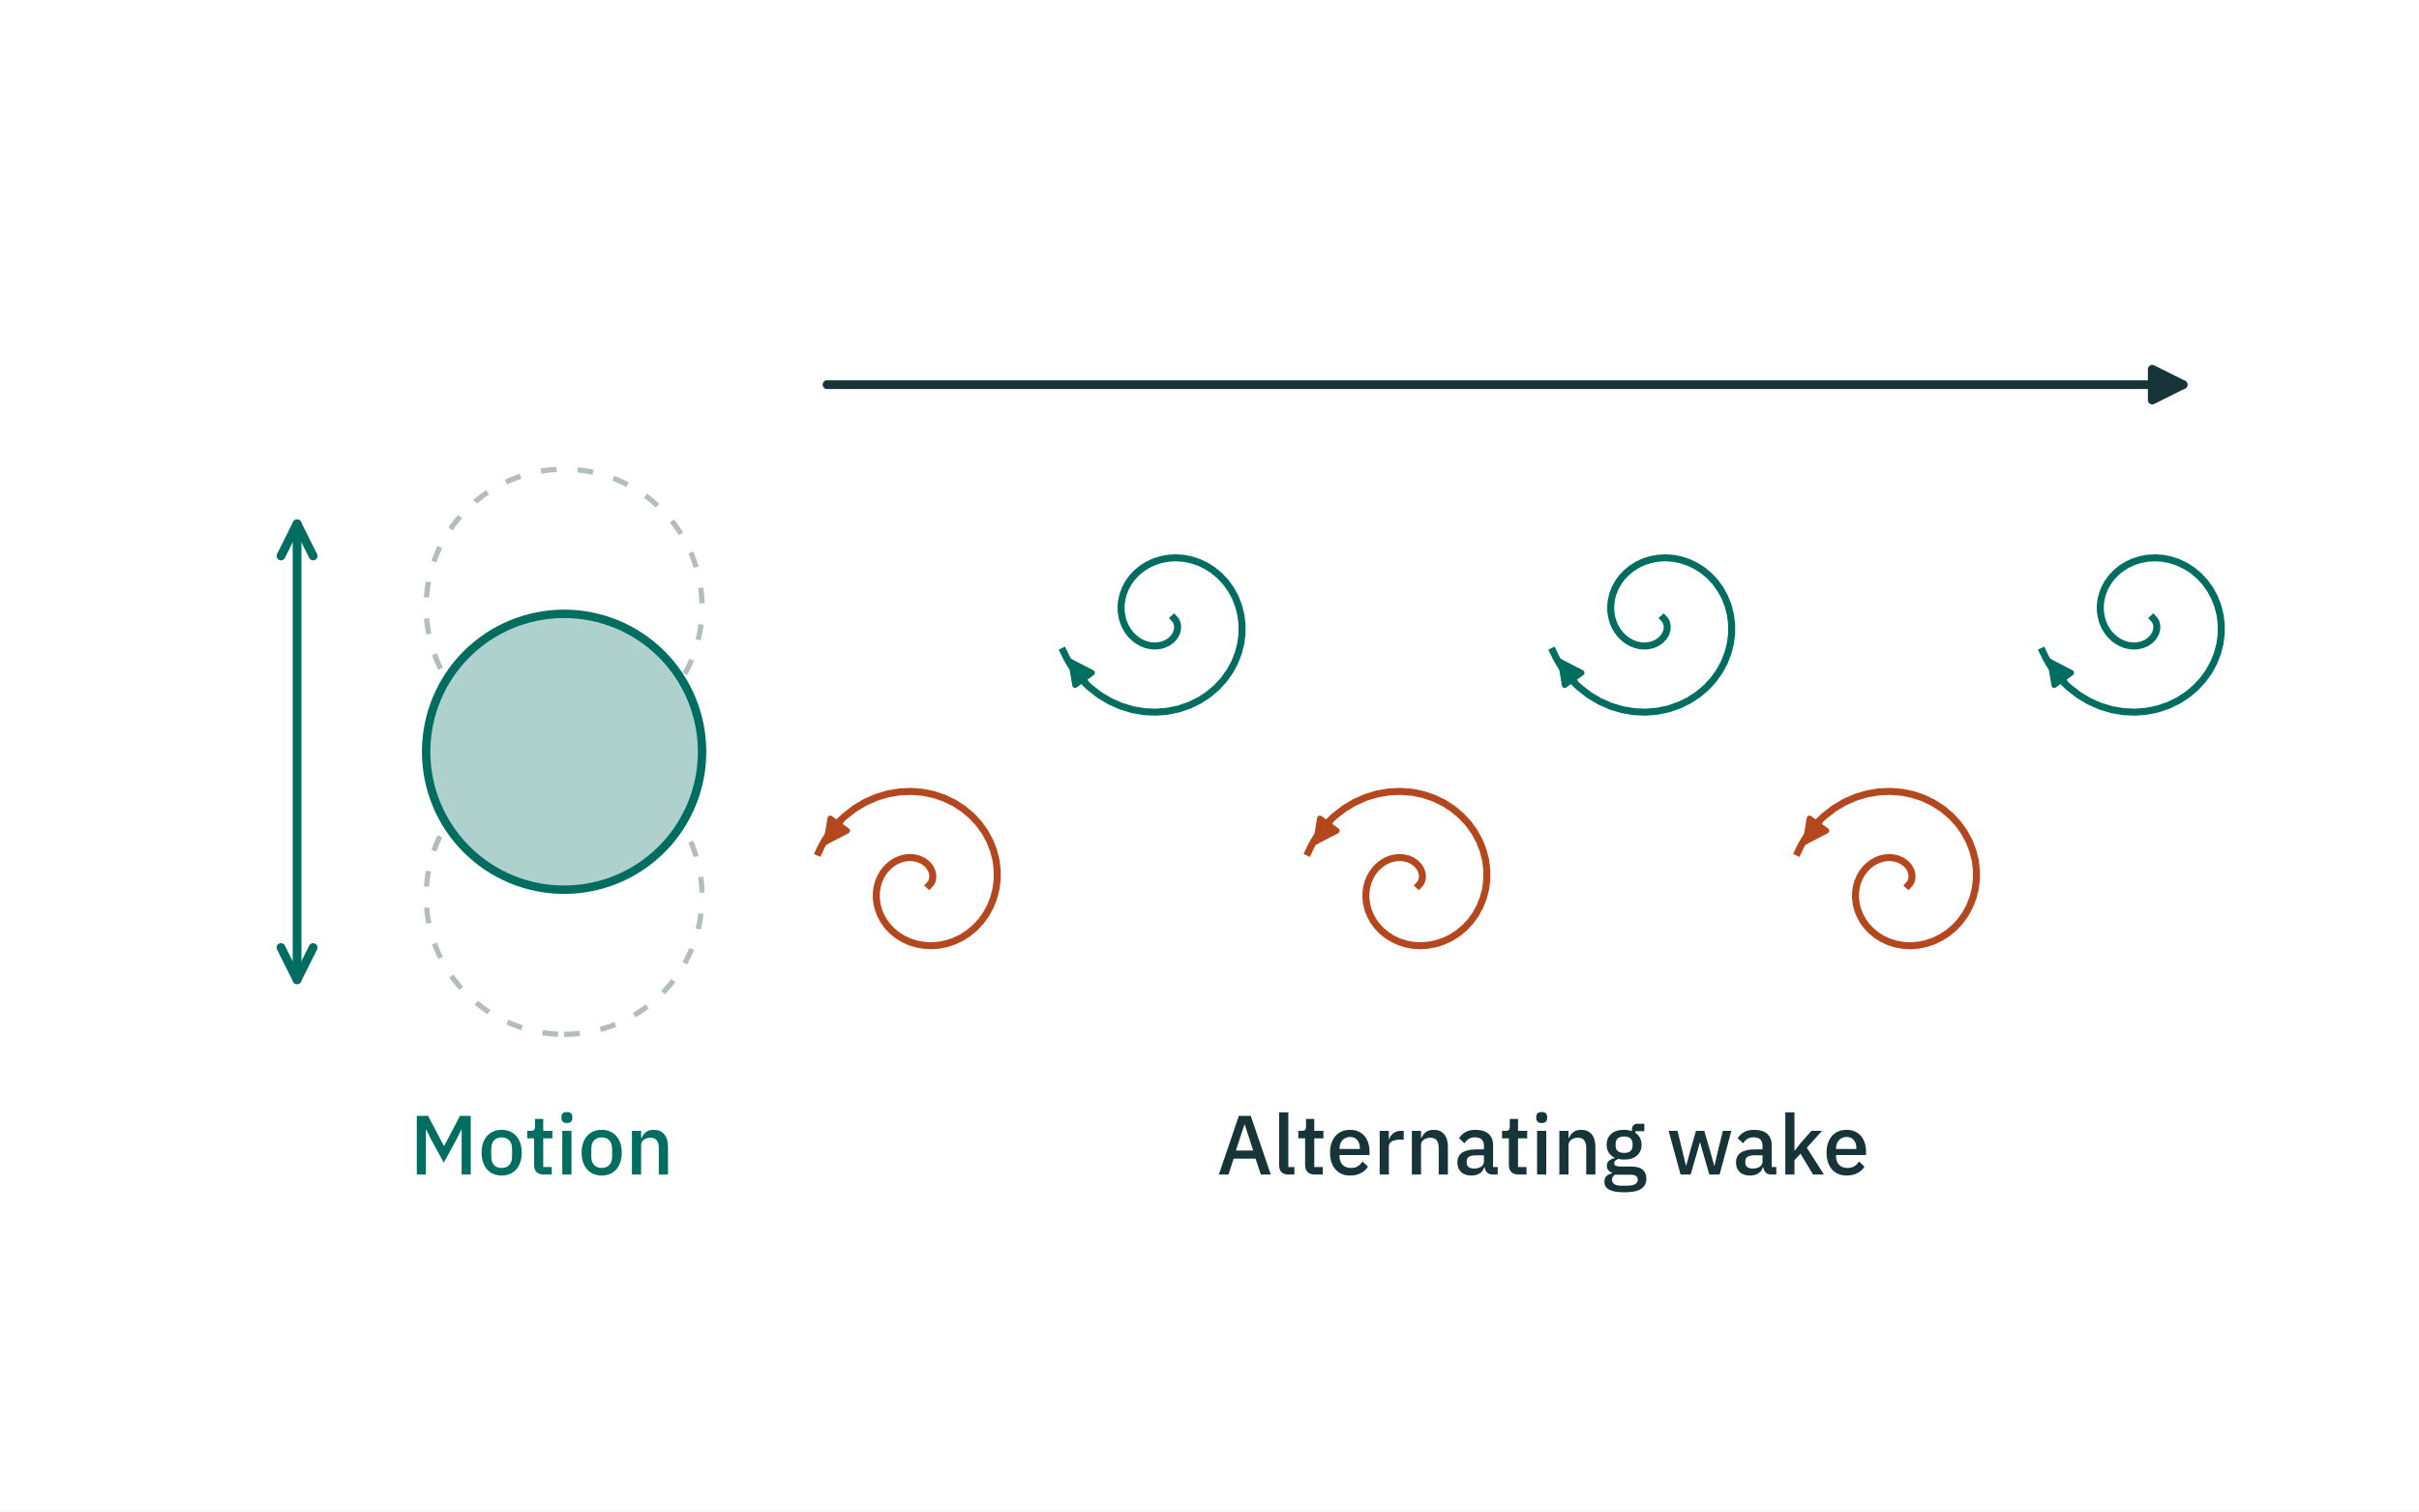
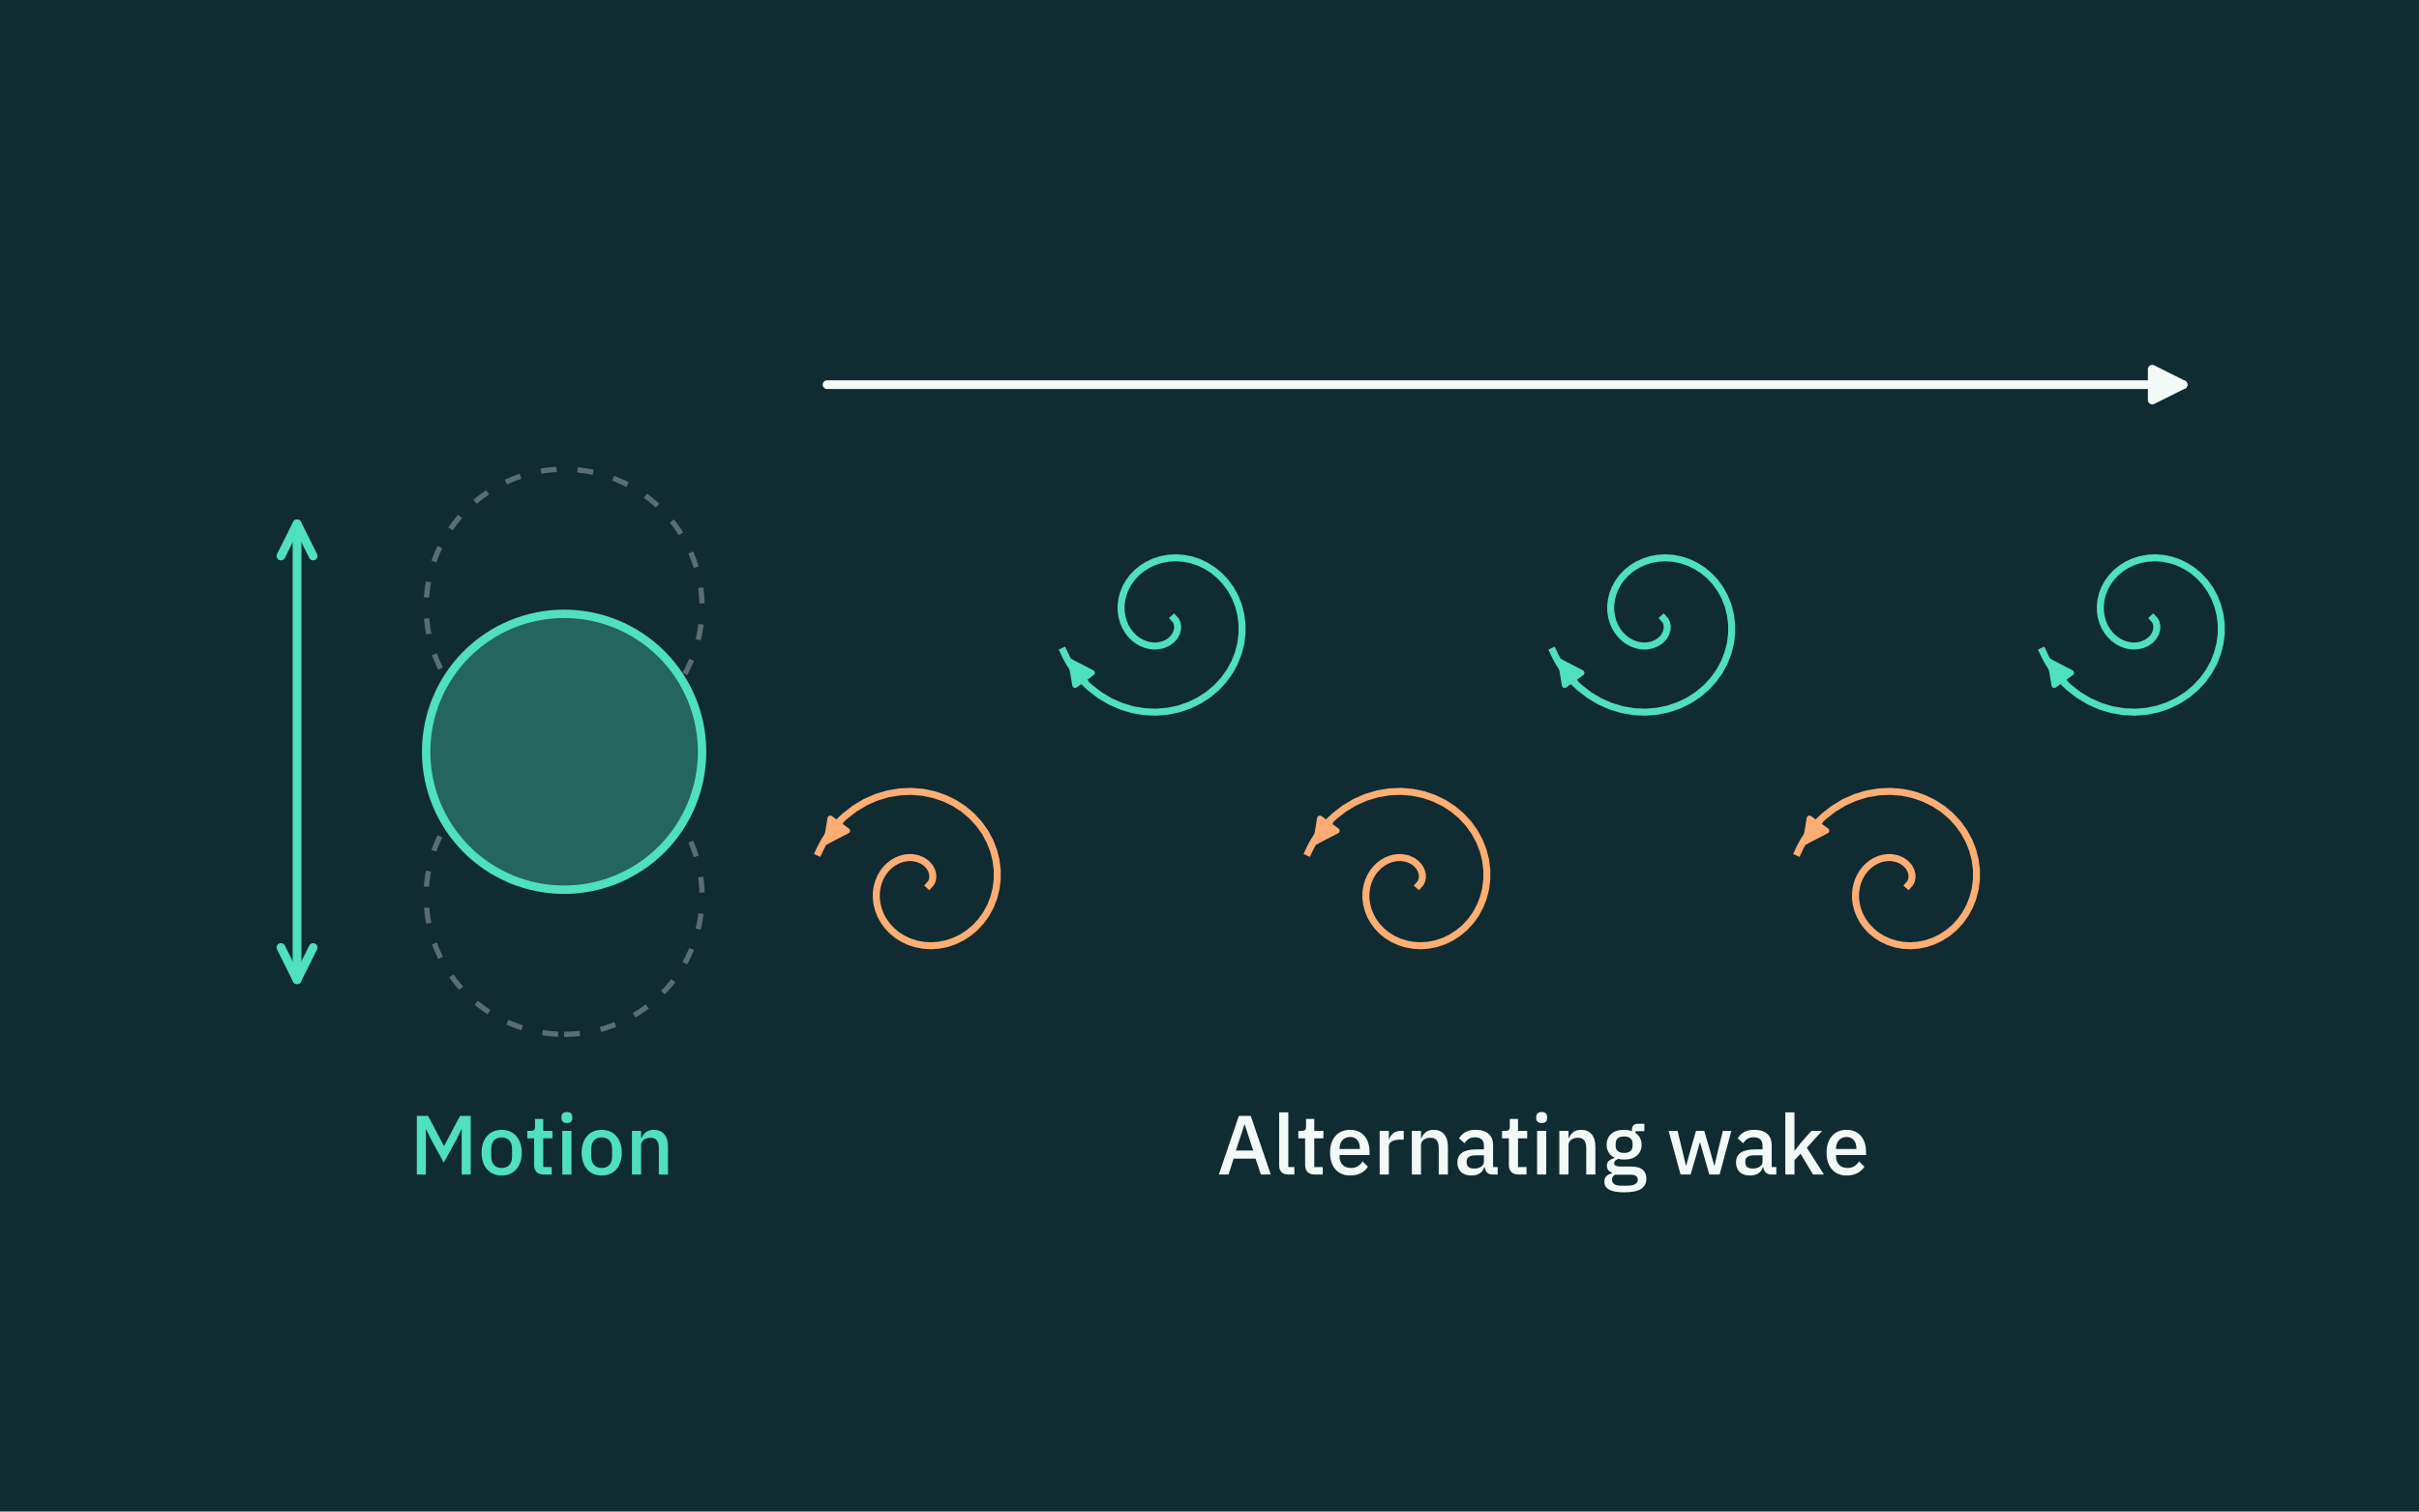
- <svg xmlns="http://www.w3.org/2000/svg" xmlns:xlink="http://www.w3.org/1999/xlink" fill="#173439" width="691.2pt" height="432pt" viewBox="0 0 691.2 432" version="1.1">
+ <svg xmlns="http://www.w3.org/2000/svg" xmlns:xlink="http://www.w3.org/1999/xlink" fill="#f3f9f7" width="691.2pt" height="432pt" viewBox="0 0 691.2 432" version="1.1">
  <defs>
    <style type="text/css">*{stroke-linejoin: round; stroke-linecap: butt}</style>
  </defs>
  <g id="figure_1">
    <g id="patch_1">
-       <path d="M 0 432 L 691.2 432 L 691.2 0 L 0 0 z " style="fill: #ffffff" />
+       <path d="M 0 432 L 691.2 432 L 691.2 0 L 0 0 z " style="fill: #102b32" />
    </g>
    <g id="axes_1">
      <g id="patch_2">
-         <path d="M 161.188 295.619 C 171.644 295.619 181.673 291.465 189.066 284.072 C 196.46 276.678 200.614 266.649 200.614 256.193 C 200.614 245.737 196.46 235.708 189.066 228.315 C 181.673 220.921 171.644 216.767 161.188 216.767 C 150.732 216.767 140.703 220.921 133.309 228.315 C 125.916 235.708 121.762 245.737 121.762 256.193 C 121.762 266.649 125.916 276.678 133.309 284.072 C 140.703 291.465 150.732 295.619 161.188 295.619 L 161.188 295.619 z " clip-path="url(#p56dc78a3fa)" style="fill: none; stroke-dasharray: 4.5,6; stroke-dashoffset: 0; stroke: #b3bdbe; stroke-width: 1.5; stroke-linejoin: miter" />
+         <path d="M 161.188 295.619 C 171.644 295.619 181.673 291.465 189.066 284.072 C 196.46 276.678 200.614 266.649 200.614 256.193 C 200.614 245.737 196.46 235.708 189.066 228.315 C 181.673 220.921 171.644 216.767 161.188 216.767 C 150.732 216.767 140.703 220.921 133.309 228.315 C 125.916 235.708 121.762 245.737 121.762 256.193 C 121.762 266.649 125.916 276.678 133.309 284.072 C 140.703 291.465 150.732 295.619 161.188 295.619 L 161.188 295.619 z " clip-path="url(#p56dc78a3fa)" style="fill: none; stroke-dasharray: 4.5,6; stroke-dashoffset: 0; stroke: #5a6e72; stroke-width: 1.5; stroke-linejoin: miter" />
      </g>
      <g id="patch_3">
-         <path d="M 161.188 212.952 C 171.644 212.952 181.673 208.798 189.066 201.404 C 196.46 194.011 200.614 183.982 200.614 173.526 C 200.614 163.07 196.46 153.041 189.066 145.647 C 181.673 138.254 171.644 134.1 161.188 134.1 C 150.732 134.1 140.703 138.254 133.309 145.647 C 125.916 153.041 121.762 163.07 121.762 173.526 C 121.762 183.982 125.916 194.011 133.309 201.404 C 140.703 208.798 150.732 212.952 161.188 212.952 L 161.188 212.952 z " clip-path="url(#p56dc78a3fa)" style="fill: none; stroke-dasharray: 4.5,6; stroke-dashoffset: 0; stroke: #b3bdbe; stroke-width: 1.5; stroke-linejoin: miter" />
+         <path d="M 161.188 212.952 C 171.644 212.952 181.673 208.798 189.066 201.404 C 196.46 194.011 200.614 183.982 200.614 173.526 C 200.614 163.07 196.46 153.041 189.066 145.647 C 181.673 138.254 171.644 134.1 161.188 134.1 C 150.732 134.1 140.703 138.254 133.309 145.647 C 125.916 153.041 121.762 163.07 121.762 173.526 C 121.762 183.982 125.916 194.011 133.309 201.404 C 140.703 208.798 150.732 212.952 161.188 212.952 L 161.188 212.952 z " clip-path="url(#p56dc78a3fa)" style="fill: none; stroke-dasharray: 4.5,6; stroke-dashoffset: 0; stroke: #5a6e72; stroke-width: 1.5; stroke-linejoin: miter" />
      </g>
      <g id="patch_4">
-         <path d="M 161.188 254.286 C 171.644 254.286 181.673 250.131 189.066 242.738 C 196.46 235.345 200.614 225.315 200.614 214.86 C 200.614 204.404 196.46 194.375 189.066 186.981 C 181.673 179.588 171.644 175.433 161.188 175.433 C 150.732 175.433 140.703 179.588 133.309 186.981 C 125.916 194.375 121.762 204.404 121.762 214.86 C 121.762 225.315 125.916 235.345 133.309 242.738 C 140.703 250.131 150.732 254.286 161.188 254.286 z " clip-path="url(#p56dc78a3fa)" style="fill: #aed1cd; stroke: #006d61; stroke-width: 2.4; stroke-linejoin: miter" />
+         <path d="M 161.188 254.286 C 171.644 254.286 181.673 250.131 189.066 242.738 C 196.46 235.345 200.614 225.315 200.614 214.86 C 200.614 204.404 196.46 194.375 189.066 186.981 C 181.673 179.588 171.644 175.433 161.188 175.433 C 150.732 175.433 140.703 179.588 133.309 186.981 C 125.916 194.375 121.762 204.404 121.762 214.86 C 121.762 225.315 125.916 235.345 133.309 242.738 C 140.703 250.131 150.732 254.286 161.188 254.286 z " clip-path="url(#p56dc78a3fa)" style="fill: #24655e; stroke: #4fe0bd; stroke-width: 2.4; stroke-linejoin: miter" />
      </g>
      <g id="line2d_1">
-         <path d="M 265.476 253.014 L 265.987 252.447 L 266.359 251.697 L 266.541 250.8 L 266.495 249.801 L 266.192 248.758 L 265.616 247.733 L 264.767 246.792 L 263.66 246.001 L 262.323 245.424 L 260.802 245.119 L 259.714 245.09 L 258.588 245.214 L 257.448 245.498 L 256.315 245.949 L 255.215 246.569 L 254.171 247.354 L 253.208 248.302 L 252.35 249.402 L 251.621 250.643 L 251.042 252.009 L 250.633 253.481 L 250.411 255.038 L 250.391 256.655 L 250.583 258.305 L 250.996 259.961 L 251.634 261.592 L 252.496 263.168 L 253.577 264.659 L 254.87 266.032 L 256.361 267.259 L 258.033 268.312 L 259.866 269.165 L 261.834 269.793 L 263.911 270.177 L 266.064 270.299 L 268.261 270.146 L 270.465 269.711 L 272.641 268.988 L 274.75 267.979 L 276.754 266.69 L 278.616 265.132 L 280.3 263.32 L 281.772 261.275 L 282.998 259.023 L 283.952 256.593 L 284.607 254.02 L 284.942 251.34 L 284.942 248.594 L 284.595 245.824 L 283.895 243.074 L 282.843 240.39 L 281.445 237.817 L 279.712 235.4 L 277.662 233.184 L 275.318 231.208 L 272.71 229.513 L 269.871 228.134 L 266.841 227.102 L 263.661 226.444 L 260.379 226.179 L 257.044 226.325 L 253.707 226.888 L 250.421 227.872 L 247.241 229.273 L 244.218 231.079 L 241.406 233.272 L 240.093 234.506 L 238.852 235.827 L 237.688 237.231 L 236.606 238.713 L 235.611 240.27 L 234.708 241.894 L 233.903 243.582 L 233.903 243.582 " clip-path="url(#p56dc78a3fa)" style="fill: none; stroke: #b4471e; stroke-width: 2; stroke-linecap: square" />
+         <path d="M 265.476 253.014 L 265.987 252.447 L 266.359 251.697 L 266.541 250.8 L 266.495 249.801 L 266.192 248.758 L 265.616 247.733 L 264.767 246.792 L 263.66 246.001 L 262.323 245.424 L 260.802 245.119 L 259.714 245.09 L 258.588 245.214 L 257.448 245.498 L 256.315 245.949 L 255.215 246.569 L 254.171 247.354 L 253.208 248.302 L 252.35 249.402 L 251.621 250.643 L 251.042 252.009 L 250.633 253.481 L 250.411 255.038 L 250.391 256.655 L 250.583 258.305 L 250.996 259.961 L 251.634 261.592 L 252.496 263.168 L 253.577 264.659 L 254.87 266.032 L 256.361 267.259 L 258.033 268.312 L 259.866 269.165 L 261.834 269.793 L 263.911 270.177 L 266.064 270.299 L 268.261 270.146 L 270.465 269.711 L 272.641 268.988 L 274.75 267.979 L 276.754 266.69 L 278.616 265.132 L 280.3 263.32 L 281.772 261.275 L 282.998 259.023 L 283.952 256.593 L 284.607 254.02 L 284.942 251.34 L 284.942 248.594 L 284.595 245.824 L 283.895 243.074 L 282.843 240.39 L 281.445 237.817 L 279.712 235.4 L 277.662 233.184 L 275.318 231.208 L 272.71 229.513 L 269.871 228.134 L 266.841 227.102 L 263.661 226.444 L 260.379 226.179 L 257.044 226.325 L 253.707 226.888 L 250.421 227.872 L 247.241 229.273 L 244.218 231.079 L 241.406 233.272 L 240.093 234.506 L 238.852 235.827 L 237.688 237.231 L 236.606 238.713 L 235.611 240.27 L 234.708 241.894 L 233.903 243.582 L 233.903 243.582 " clip-path="url(#p56dc78a3fa)" style="fill: none; stroke: #ffae73; stroke-width: 2; stroke-linecap: square" />
      </g>
      <g id="line2d_2">
-         <path d="M 335.426 176.705 L 335.937 177.272 L 336.308 178.022 L 336.491 178.919 L 336.445 179.918 L 336.141 180.961 L 335.566 181.986 L 334.717 182.927 L 333.609 183.718 L 332.273 184.295 L 330.752 184.6 L 329.663 184.629 L 328.538 184.505 L 327.397 184.221 L 326.265 183.77 L 325.164 183.15 L 324.12 182.365 L 323.157 181.417 L 322.3 180.317 L 321.571 179.076 L 320.992 177.71 L 320.582 176.238 L 320.36 174.681 L 320.34 173.064 L 320.533 171.414 L 320.946 169.758 L 321.583 168.127 L 322.445 166.551 L 323.526 165.061 L 324.819 163.687 L 326.31 162.46 L 327.982 161.407 L 329.815 160.554 L 331.784 159.926 L 333.86 159.542 L 336.013 159.42 L 338.21 159.573 L 340.415 160.008 L 342.59 160.731 L 344.699 161.74 L 346.703 163.029 L 348.566 164.587 L 350.25 166.399 L 351.721 168.444 L 352.948 170.696 L 353.901 173.126 L 354.556 175.699 L 354.891 178.379 L 354.891 181.125 L 354.544 183.896 L 353.845 186.645 L 352.793 189.329 L 351.394 191.902 L 349.661 194.319 L 347.611 196.536 L 345.268 198.511 L 342.66 200.206 L 339.821 201.585 L 336.79 202.617 L 333.61 203.275 L 330.328 203.54 L 326.993 203.394 L 323.656 202.831 L 320.371 201.847 L 317.19 200.446 L 314.168 198.64 L 311.355 196.447 L 310.043 195.213 L 308.802 193.892 L 307.637 192.488 L 306.555 191.006 L 305.56 189.45 L 304.658 187.825 L 303.852 186.138 L 303.852 186.138 " clip-path="url(#p56dc78a3fa)" style="fill: none; stroke: #006d61; stroke-width: 2; stroke-linecap: square" />
+         <path d="M 335.426 176.705 L 335.937 177.272 L 336.308 178.022 L 336.491 178.919 L 336.445 179.918 L 336.141 180.961 L 335.566 181.986 L 334.717 182.927 L 333.609 183.718 L 332.273 184.295 L 330.752 184.6 L 329.663 184.629 L 328.538 184.505 L 327.397 184.221 L 326.265 183.77 L 325.164 183.15 L 324.12 182.365 L 323.157 181.417 L 322.3 180.317 L 321.571 179.076 L 320.992 177.71 L 320.582 176.238 L 320.36 174.681 L 320.34 173.064 L 320.533 171.414 L 320.946 169.758 L 321.583 168.127 L 322.445 166.551 L 323.526 165.061 L 324.819 163.687 L 326.31 162.46 L 327.982 161.407 L 329.815 160.554 L 331.784 159.926 L 333.86 159.542 L 336.013 159.42 L 338.21 159.573 L 340.415 160.008 L 342.59 160.731 L 344.699 161.74 L 346.703 163.029 L 348.566 164.587 L 350.25 166.399 L 351.721 168.444 L 352.948 170.696 L 353.901 173.126 L 354.556 175.699 L 354.891 178.379 L 354.891 181.125 L 354.544 183.896 L 353.845 186.645 L 352.793 189.329 L 351.394 191.902 L 349.661 194.319 L 347.611 196.536 L 345.268 198.511 L 342.66 200.206 L 339.821 201.585 L 336.79 202.617 L 333.61 203.275 L 330.328 203.54 L 326.993 203.394 L 323.656 202.831 L 320.371 201.847 L 317.19 200.446 L 314.168 198.64 L 311.355 196.447 L 310.043 195.213 L 308.802 193.892 L 307.637 192.488 L 306.555 191.006 L 305.56 189.45 L 304.658 187.825 L 303.852 186.138 L 303.852 186.138 " clip-path="url(#p56dc78a3fa)" style="fill: none; stroke: #4fe0bd; stroke-width: 2; stroke-linecap: square" />
      </g>
      <g id="line2d_3">
-         <path d="M 405.375 253.014 L 405.886 252.447 L 406.257 251.697 L 406.44 250.8 L 406.394 249.801 L 406.091 248.758 L 405.515 247.733 L 404.666 246.792 L 403.558 246.001 L 402.222 245.424 L 400.701 245.119 L 399.613 245.09 L 398.487 245.214 L 397.347 245.498 L 396.214 245.949 L 395.114 246.569 L 394.07 247.354 L 393.107 248.302 L 392.249 249.402 L 391.52 250.643 L 390.941 252.009 L 390.532 253.481 L 390.31 255.038 L 390.29 256.655 L 390.482 258.305 L 390.895 259.961 L 391.533 261.592 L 392.394 263.168 L 393.476 264.659 L 394.769 266.032 L 396.259 267.259 L 397.932 268.312 L 399.765 269.165 L 401.733 269.793 L 403.809 270.177 L 405.963 270.299 L 408.159 270.146 L 410.364 269.711 L 412.54 268.988 L 414.648 267.979 L 416.653 266.69 L 418.515 265.132 L 420.199 263.32 L 421.671 261.275 L 422.897 259.023 L 423.851 256.593 L 424.506 254.02 L 424.841 251.34 L 424.841 248.594 L 424.493 245.824 L 423.794 243.074 L 422.742 240.39 L 421.344 237.817 L 419.611 235.4 L 417.561 233.184 L 415.217 231.208 L 412.609 229.513 L 409.77 228.134 L 406.74 227.102 L 403.56 226.444 L 400.278 226.179 L 396.942 226.325 L 393.606 226.888 L 390.32 227.872 L 387.14 229.273 L 384.117 231.079 L 381.304 233.272 L 379.992 234.506 L 378.751 235.827 L 377.587 237.231 L 376.504 238.713 L 375.51 240.27 L 374.607 241.894 L 373.802 243.582 L 373.802 243.582 " clip-path="url(#p56dc78a3fa)" style="fill: none; stroke: #b4471e; stroke-width: 2; stroke-linecap: square" />
+         <path d="M 405.375 253.014 L 405.886 252.447 L 406.257 251.697 L 406.44 250.8 L 406.394 249.801 L 406.091 248.758 L 405.515 247.733 L 404.666 246.792 L 403.558 246.001 L 402.222 245.424 L 400.701 245.119 L 399.613 245.09 L 398.487 245.214 L 397.347 245.498 L 396.214 245.949 L 395.114 246.569 L 394.07 247.354 L 393.107 248.302 L 392.249 249.402 L 391.52 250.643 L 390.941 252.009 L 390.532 253.481 L 390.31 255.038 L 390.29 256.655 L 390.482 258.305 L 390.895 259.961 L 391.533 261.592 L 392.394 263.168 L 393.476 264.659 L 394.769 266.032 L 396.259 267.259 L 397.932 268.312 L 399.765 269.165 L 401.733 269.793 L 403.809 270.177 L 405.963 270.299 L 408.159 270.146 L 410.364 269.711 L 412.54 268.988 L 414.648 267.979 L 416.653 266.69 L 418.515 265.132 L 420.199 263.32 L 421.671 261.275 L 422.897 259.023 L 423.851 256.593 L 424.506 254.02 L 424.841 251.34 L 424.841 248.594 L 424.493 245.824 L 423.794 243.074 L 422.742 240.39 L 421.344 237.817 L 419.611 235.4 L 417.561 233.184 L 415.217 231.208 L 412.609 229.513 L 409.77 228.134 L 406.74 227.102 L 403.56 226.444 L 400.278 226.179 L 396.942 226.325 L 393.606 226.888 L 390.32 227.872 L 387.14 229.273 L 384.117 231.079 L 381.304 233.272 L 379.992 234.506 L 378.751 235.827 L 377.587 237.231 L 376.504 238.713 L 375.51 240.27 L 374.607 241.894 L 373.802 243.582 L 373.802 243.582 " clip-path="url(#p56dc78a3fa)" style="fill: none; stroke: #ffae73; stroke-width: 2; stroke-linecap: square" />
      </g>
      <g id="line2d_4">
-         <path d="M 475.324 176.705 L 475.836 177.272 L 476.207 178.022 L 476.389 178.919 L 476.343 179.918 L 476.04 180.961 L 475.465 181.986 L 474.616 182.927 L 473.508 183.718 L 472.171 184.295 L 470.651 184.6 L 469.562 184.629 L 468.437 184.505 L 467.296 184.221 L 466.164 183.77 L 465.063 183.15 L 464.019 182.365 L 463.056 181.417 L 462.199 180.317 L 461.469 179.076 L 460.89 177.71 L 460.481 176.238 L 460.259 174.681 L 460.239 173.064 L 460.432 171.414 L 460.845 169.758 L 461.482 168.127 L 462.344 166.551 L 463.425 165.061 L 464.718 163.687 L 466.209 162.46 L 467.881 161.407 L 469.714 160.554 L 471.683 159.926 L 473.759 159.542 L 475.912 159.42 L 478.109 159.573 L 480.313 160.008 L 482.489 160.731 L 484.598 161.74 L 486.602 163.029 L 488.464 164.587 L 490.149 166.399 L 491.62 168.444 L 492.847 170.696 L 493.8 173.126 L 494.455 175.699 L 494.79 178.379 L 494.79 181.125 L 494.443 183.896 L 493.743 186.645 L 492.691 189.329 L 491.293 191.902 L 489.56 194.319 L 487.51 196.536 L 485.167 198.511 L 482.559 200.206 L 479.72 201.585 L 476.689 202.617 L 473.509 203.275 L 470.227 203.54 L 466.892 203.394 L 463.555 202.831 L 460.27 201.847 L 457.089 200.446 L 454.067 198.64 L 451.254 196.447 L 449.942 195.213 L 448.701 193.892 L 447.536 192.488 L 446.454 191.006 L 445.459 189.45 L 444.557 187.825 L 443.751 186.138 L 443.751 186.138 " clip-path="url(#p56dc78a3fa)" style="fill: none; stroke: #006d61; stroke-width: 2; stroke-linecap: square" />
+         <path d="M 475.324 176.705 L 475.836 177.272 L 476.207 178.022 L 476.389 178.919 L 476.343 179.918 L 476.04 180.961 L 475.465 181.986 L 474.616 182.927 L 473.508 183.718 L 472.171 184.295 L 470.651 184.6 L 469.562 184.629 L 468.437 184.505 L 467.296 184.221 L 466.164 183.77 L 465.063 183.15 L 464.019 182.365 L 463.056 181.417 L 462.199 180.317 L 461.469 179.076 L 460.89 177.71 L 460.481 176.238 L 460.259 174.681 L 460.239 173.064 L 460.432 171.414 L 460.845 169.758 L 461.482 168.127 L 462.344 166.551 L 463.425 165.061 L 464.718 163.687 L 466.209 162.46 L 467.881 161.407 L 469.714 160.554 L 471.683 159.926 L 473.759 159.542 L 475.912 159.42 L 478.109 159.573 L 480.313 160.008 L 482.489 160.731 L 484.598 161.74 L 486.602 163.029 L 488.464 164.587 L 490.149 166.399 L 491.62 168.444 L 492.847 170.696 L 493.8 173.126 L 494.455 175.699 L 494.79 178.379 L 494.79 181.125 L 494.443 183.896 L 493.743 186.645 L 492.691 189.329 L 491.293 191.902 L 489.56 194.319 L 487.51 196.536 L 485.167 198.511 L 482.559 200.206 L 479.72 201.585 L 476.689 202.617 L 473.509 203.275 L 470.227 203.54 L 466.892 203.394 L 463.555 202.831 L 460.27 201.847 L 457.089 200.446 L 454.067 198.64 L 451.254 196.447 L 449.942 195.213 L 448.701 193.892 L 447.536 192.488 L 446.454 191.006 L 445.459 189.45 L 444.557 187.825 L 443.751 186.138 L 443.751 186.138 " clip-path="url(#p56dc78a3fa)" style="fill: none; stroke: #4fe0bd; stroke-width: 2; stroke-linecap: square" />
      </g>
      <g id="line2d_5">
-         <path d="M 545.274 253.014 L 545.785 252.447 L 546.156 251.697 L 546.339 250.8 L 546.293 249.801 L 545.99 248.758 L 545.414 247.733 L 544.565 246.792 L 543.457 246.001 L 542.121 245.424 L 540.6 245.119 L 539.511 245.09 L 538.386 245.214 L 537.246 245.498 L 536.113 245.949 L 535.013 246.569 L 533.969 247.354 L 533.006 248.302 L 532.148 249.402 L 531.419 250.643 L 530.84 252.009 L 530.431 253.481 L 530.209 255.038 L 530.189 256.655 L 530.381 258.305 L 530.794 259.961 L 531.432 261.592 L 532.293 263.168 L 533.375 264.659 L 534.667 266.032 L 536.158 267.259 L 537.831 268.312 L 539.663 269.165 L 541.632 269.793 L 543.708 270.177 L 545.862 270.299 L 548.058 270.146 L 550.263 269.711 L 552.438 268.988 L 554.547 267.979 L 556.552 266.69 L 558.414 265.132 L 560.098 263.32 L 561.569 261.275 L 562.796 259.023 L 563.75 256.593 L 564.404 254.02 L 564.74 251.34 L 564.739 248.594 L 564.392 245.824 L 563.693 243.074 L 562.641 240.39 L 561.243 237.817 L 559.51 235.4 L 557.46 233.184 L 555.116 231.208 L 552.508 229.513 L 549.669 228.134 L 546.638 227.102 L 543.459 226.444 L 540.177 226.179 L 536.841 226.325 L 533.505 226.888 L 530.219 227.872 L 527.039 229.273 L 524.016 231.079 L 521.203 233.272 L 519.891 234.506 L 518.65 235.827 L 517.486 237.231 L 516.403 238.713 L 515.409 240.27 L 514.506 241.894 L 513.701 243.582 L 513.701 243.582 " clip-path="url(#p56dc78a3fa)" style="fill: none; stroke: #b4471e; stroke-width: 2; stroke-linecap: square" />
+         <path d="M 545.274 253.014 L 545.785 252.447 L 546.156 251.697 L 546.339 250.8 L 546.293 249.801 L 545.99 248.758 L 545.414 247.733 L 544.565 246.792 L 543.457 246.001 L 542.121 245.424 L 540.6 245.119 L 539.511 245.09 L 538.386 245.214 L 537.246 245.498 L 536.113 245.949 L 535.013 246.569 L 533.969 247.354 L 533.006 248.302 L 532.148 249.402 L 531.419 250.643 L 530.84 252.009 L 530.431 253.481 L 530.209 255.038 L 530.189 256.655 L 530.381 258.305 L 530.794 259.961 L 531.432 261.592 L 532.293 263.168 L 533.375 264.659 L 534.667 266.032 L 536.158 267.259 L 537.831 268.312 L 539.663 269.165 L 541.632 269.793 L 543.708 270.177 L 545.862 270.299 L 548.058 270.146 L 550.263 269.711 L 552.438 268.988 L 554.547 267.979 L 556.552 266.69 L 558.414 265.132 L 560.098 263.32 L 561.569 261.275 L 562.796 259.023 L 563.75 256.593 L 564.404 254.02 L 564.74 251.34 L 564.739 248.594 L 564.392 245.824 L 563.693 243.074 L 562.641 240.39 L 561.243 237.817 L 559.51 235.4 L 557.46 233.184 L 555.116 231.208 L 552.508 229.513 L 549.669 228.134 L 546.638 227.102 L 543.459 226.444 L 540.177 226.179 L 536.841 226.325 L 533.505 226.888 L 530.219 227.872 L 527.039 229.273 L 524.016 231.079 L 521.203 233.272 L 519.891 234.506 L 518.65 235.827 L 517.486 237.231 L 516.403 238.713 L 515.409 240.27 L 514.506 241.894 L 513.701 243.582 L 513.701 243.582 " clip-path="url(#p56dc78a3fa)" style="fill: none; stroke: #ffae73; stroke-width: 2; stroke-linecap: square" />
      </g>
      <g id="line2d_6">
-         <path d="M 615.223 176.705 L 615.735 177.272 L 616.106 178.022 L 616.288 178.919 L 616.242 179.918 L 615.939 180.961 L 615.363 181.986 L 614.514 182.927 L 613.407 183.718 L 612.07 184.295 L 610.549 184.6 L 609.461 184.629 L 608.336 184.505 L 607.195 184.221 L 606.063 183.77 L 604.962 183.15 L 603.918 182.365 L 602.955 181.417 L 602.097 180.317 L 601.368 179.076 L 600.789 177.71 L 600.38 176.238 L 600.158 174.681 L 600.138 173.064 L 600.331 171.414 L 600.744 169.758 L 601.381 168.127 L 602.243 166.551 L 603.324 165.061 L 604.617 163.687 L 606.108 162.46 L 607.78 161.407 L 609.613 160.554 L 611.581 159.926 L 613.658 159.542 L 615.811 159.42 L 618.008 159.573 L 620.212 160.008 L 622.388 160.731 L 624.497 161.74 L 626.501 163.029 L 628.363 164.587 L 630.047 166.399 L 631.519 168.444 L 632.746 170.696 L 633.699 173.126 L 634.354 175.699 L 634.689 178.379 L 634.689 181.125 L 634.342 183.896 L 633.642 186.645 L 632.59 189.329 L 631.192 191.902 L 629.459 194.319 L 627.409 196.536 L 625.066 198.511 L 622.457 200.206 L 619.619 201.585 L 616.588 202.617 L 613.408 203.275 L 610.126 203.54 L 606.791 203.394 L 603.454 202.831 L 600.169 201.847 L 596.988 200.446 L 593.965 198.64 L 591.153 196.447 L 589.841 195.213 L 588.6 193.892 L 587.435 192.488 L 586.353 191.006 L 585.358 189.45 L 584.456 187.825 L 583.65 186.138 L 583.65 186.138 " clip-path="url(#p56dc78a3fa)" style="fill: none; stroke: #006d61; stroke-width: 2; stroke-linecap: square" />
+         <path d="M 615.223 176.705 L 615.735 177.272 L 616.106 178.022 L 616.288 178.919 L 616.242 179.918 L 615.939 180.961 L 615.363 181.986 L 614.514 182.927 L 613.407 183.718 L 612.07 184.295 L 610.549 184.6 L 609.461 184.629 L 608.336 184.505 L 607.195 184.221 L 606.063 183.77 L 604.962 183.15 L 603.918 182.365 L 602.955 181.417 L 602.097 180.317 L 601.368 179.076 L 600.789 177.71 L 600.38 176.238 L 600.158 174.681 L 600.138 173.064 L 600.331 171.414 L 600.744 169.758 L 601.381 168.127 L 602.243 166.551 L 603.324 165.061 L 604.617 163.687 L 606.108 162.46 L 607.78 161.407 L 609.613 160.554 L 611.581 159.926 L 613.658 159.542 L 615.811 159.42 L 618.008 159.573 L 620.212 160.008 L 622.388 160.731 L 624.497 161.74 L 626.501 163.029 L 628.363 164.587 L 630.047 166.399 L 631.519 168.444 L 632.746 170.696 L 633.699 173.126 L 634.354 175.699 L 634.689 178.379 L 634.689 181.125 L 634.342 183.896 L 633.642 186.645 L 632.59 189.329 L 631.192 191.902 L 629.459 194.319 L 627.409 196.536 L 625.066 198.511 L 622.457 200.206 L 619.619 201.585 L 616.588 202.617 L 613.408 203.275 L 610.126 203.54 L 606.791 203.394 L 603.454 202.831 L 600.169 201.847 L 596.988 200.446 L 593.965 198.64 L 591.153 196.447 L 589.841 195.213 L 588.6 193.892 L 587.435 192.488 L 586.353 191.006 L 585.358 189.45 L 584.456 187.825 L 583.65 186.138 L 583.65 186.138 " clip-path="url(#p56dc78a3fa)" style="fill: none; stroke: #4fe0bd; stroke-width: 2; stroke-linecap: square" />
      </g>
      <g id="patch_5">
-         <path d="M 84.879 280.012 Q 84.879 214.858 84.879 149.704 " style="fill: none; stroke: #006d61; stroke-width: 2.5; stroke-linecap: round" />
-         <path d="M 89.479 270.812 L 84.879 280.012 L 80.279 270.812 " style="fill: none; stroke: #006d61; stroke-width: 2.5; stroke-linecap: round" />
-         <path d="M 80.279 158.904 L 84.879 149.704 L 89.479 158.904 " style="fill: none; stroke: #006d61; stroke-width: 2.5; stroke-linecap: round" />
+         <path d="M 84.879 280.012 Q 84.879 214.858 84.879 149.704 " style="fill: none; stroke: #4fe0bd; stroke-width: 2.5; stroke-linecap: round" />
+         <path d="M 89.479 270.812 L 84.879 280.012 L 80.279 270.812 " style="fill: none; stroke: #4fe0bd; stroke-width: 2.5; stroke-linecap: round" />
+         <path d="M 80.279 158.904 L 84.879 149.704 L 89.479 158.904 " style="fill: none; stroke: #4fe0bd; stroke-width: 2.5; stroke-linecap: round" />
      </g>
      <g id="patch_6">
-         <path d="M 240.228 234.89 Q 237.654 238.426 236.134 240.516 " style="fill: none; stroke: #b4471e; stroke-width: 1.6; stroke-linecap: round" />
-         <path d="M 242.09 237.43 L 236.134 240.516 L 237.238 233.899 z " style="fill: #b4471e; stroke: #b4471e; stroke-width: 1.6; stroke-linecap: round" />
+         <path d="M 240.228 234.89 Q 237.654 238.426 236.134 240.516 " style="fill: none; stroke: #ffae73; stroke-width: 1.6; stroke-linecap: round" />
+         <path d="M 242.09 237.43 L 236.134 240.516 L 237.238 233.899 z " style="fill: #ffae73; stroke: #ffae73; stroke-width: 1.6; stroke-linecap: round" />
      </g>
      <g id="patch_7">
-         <path d="M 310.177 194.829 Q 307.604 191.293 306.083 189.203 " style="fill: none; stroke: #006d61; stroke-width: 1.6; stroke-linecap: round" />
-         <path d="M 307.188 195.82 L 306.083 189.203 L 312.039 192.289 z " style="fill: #006d61; stroke: #006d61; stroke-width: 1.6; stroke-linecap: round" />
+         <path d="M 310.177 194.829 Q 307.604 191.293 306.083 189.203 " style="fill: none; stroke: #4fe0bd; stroke-width: 1.6; stroke-linecap: round" />
+         <path d="M 307.188 195.82 L 306.083 189.203 L 312.039 192.289 z " style="fill: #4fe0bd; stroke: #4fe0bd; stroke-width: 1.6; stroke-linecap: round" />
      </g>
      <g id="patch_8">
-         <path d="M 380.127 234.89 Q 377.553 238.426 376.033 240.516 " style="fill: none; stroke: #b4471e; stroke-width: 1.6; stroke-linecap: round" />
-         <path d="M 381.989 237.43 L 376.033 240.516 L 377.137 233.899 z " style="fill: #b4471e; stroke: #b4471e; stroke-width: 1.6; stroke-linecap: round" />
+         <path d="M 380.127 234.89 Q 377.553 238.426 376.033 240.516 " style="fill: none; stroke: #ffae73; stroke-width: 1.6; stroke-linecap: round" />
+         <path d="M 381.989 237.43 L 376.033 240.516 L 377.137 233.899 z " style="fill: #ffae73; stroke: #ffae73; stroke-width: 1.6; stroke-linecap: round" />
      </g>
      <g id="patch_9">
-         <path d="M 450.076 194.829 Q 447.503 191.293 445.982 189.203 " style="fill: none; stroke: #006d61; stroke-width: 1.6; stroke-linecap: round" />
-         <path d="M 447.087 195.82 L 445.982 189.203 L 451.938 192.289 z " style="fill: #006d61; stroke: #006d61; stroke-width: 1.6; stroke-linecap: round" />
+         <path d="M 450.076 194.829 Q 447.503 191.293 445.982 189.203 " style="fill: none; stroke: #4fe0bd; stroke-width: 1.6; stroke-linecap: round" />
+         <path d="M 447.087 195.82 L 445.982 189.203 L 451.938 192.289 z " style="fill: #4fe0bd; stroke: #4fe0bd; stroke-width: 1.6; stroke-linecap: round" />
      </g>
      <g id="patch_10">
-         <path d="M 520.026 234.89 Q 517.452 238.426 515.931 240.516 " style="fill: none; stroke: #b4471e; stroke-width: 1.6; stroke-linecap: round" />
-         <path d="M 521.888 237.43 L 515.931 240.516 L 517.036 233.899 z " style="fill: #b4471e; stroke: #b4471e; stroke-width: 1.6; stroke-linecap: round" />
+         <path d="M 520.026 234.89 Q 517.452 238.426 515.931 240.516 " style="fill: none; stroke: #ffae73; stroke-width: 1.6; stroke-linecap: round" />
+         <path d="M 521.888 237.43 L 515.931 240.516 L 517.036 233.899 z " style="fill: #ffae73; stroke: #ffae73; stroke-width: 1.6; stroke-linecap: round" />
      </g>
      <g id="patch_11">
-         <path d="M 589.975 194.829 Q 587.402 191.293 585.881 189.203 " style="fill: none; stroke: #006d61; stroke-width: 1.6; stroke-linecap: round" />
-         <path d="M 586.986 195.82 L 585.881 189.203 L 591.837 192.289 z " style="fill: #006d61; stroke: #006d61; stroke-width: 1.6; stroke-linecap: round" />
+         <path d="M 589.975 194.829 Q 587.402 191.293 585.881 189.203 " style="fill: none; stroke: #4fe0bd; stroke-width: 1.6; stroke-linecap: round" />
+         <path d="M 586.986 195.82 L 585.881 189.203 L 591.837 192.289 z " style="fill: #4fe0bd; stroke: #4fe0bd; stroke-width: 1.6; stroke-linecap: round" />
      </g>
      <g id="patch_12">
-         <path d="M 236.317 109.935 Q 431.446 109.935 623.78 109.935 " style="fill: none; stroke: #173439; stroke-width: 2.5; stroke-linecap: round" />
-         <path d="M 614.98 105.535 L 623.78 109.935 L 614.98 114.335 z " style="fill: #173439; stroke: #173439; stroke-width: 2.5; stroke-linecap: round" />
+         <path d="M 236.317 109.935 Q 431.446 109.935 623.78 109.935 " style="fill: none; stroke: #f3f9f7; stroke-width: 2.5; stroke-linecap: round" />
+         <path d="M 614.98 105.535 L 623.78 109.935 L 614.98 114.335 z " style="fill: #f3f9f7; stroke: #f3f9f7; stroke-width: 2.5; stroke-linecap: round" />
      </g>
      <g id="text_1">
-         <g style="fill: #006d61" transform="translate(117.0382 335.6813) scale(0.24 -0.24)">
+         <g style="fill: #4fe0bd" transform="translate(117.0382 335.6813) scale(0.24 -0.24)">
          <defs>
            <path id="IBMPlexSans-Medm-2d" d="M 3968 3418 L 3936 3418 L 3584 2694 L 2605 909 L 1626 2694 L 1274 3418 L 1242 3418 L 1242 0 L 550 0 L 550 4467 L 1408 4467 L 2605 2195 L 2643 2195 L 3840 4467 L 4659 4467 L 4659 0 L 3968 0 L 3968 3418 z " transform="scale(0.015625)" />
            <path id="IBMPlexSans-Medm-15" d="M 1805 -77 Q 1459 -77 1174 44 Q 890 166 691 393 Q 493 621 384 944 Q 275 1267 275 1664 Q 275 2061 384 2384 Q 493 2707 691 2934 Q 890 3162 1174 3283 Q 1459 3405 1805 3405 Q 2150 3405 2435 3283 Q 2720 3162 2918 2934 Q 3117 2707 3225 2384 Q 3334 2061 3334 1664 Q 3334 1267 3225 944 Q 3117 621 2918 393 Q 2720 166 2435 44 Q 2150 -77 1805 -77 z M 1805 499 Q 2163 499 2380 720 Q 2598 941 2598 1382 L 2598 1946 Q 2598 2387 2380 2608 Q 2163 2829 1805 2829 Q 1446 2829 1228 2608 Q 1011 2387 1011 1946 L 1011 1382 Q 1011 941 1228 720 Q 1446 499 1805 499 z " transform="scale(0.015625)" />
            <path id="IBMPlexSans-Medm-1a" d="M 1421 0 Q 1056 0 870 189 Q 685 378 685 723 L 685 2758 L 166 2758 L 166 3328 L 448 3328 Q 621 3328 688 3405 Q 755 3482 755 3654 L 755 4237 L 1382 4237 L 1382 3328 L 2080 3328 L 2080 2758 L 1382 2758 L 1382 570 L 2029 570 L 2029 0 L 1421 0 z " transform="scale(0.015625)" />
            <path id="IBMPlexSans-Medm-f" d="M 851 3923 Q 634 3923 534 4025 Q 435 4128 435 4288 L 435 4397 Q 435 4557 534 4659 Q 634 4762 851 4762 Q 1069 4762 1165 4659 Q 1261 4557 1261 4397 L 1261 4288 Q 1261 4128 1165 4025 Q 1069 3923 851 3923 z M 499 3328 L 1197 3328 L 1197 0 L 499 0 L 499 3328 z " transform="scale(0.015625)" />
            <path id="IBMPlexSans-Medm-14" d="M 499 0 L 499 3328 L 1197 3328 L 1197 2778 L 1229 2778 Q 1338 3046 1558 3225 Q 1779 3405 2163 3405 Q 2675 3405 2960 3069 Q 3245 2733 3245 2112 L 3245 0 L 2547 0 L 2547 2022 Q 2547 2803 1920 2803 Q 1786 2803 1654 2768 Q 1523 2733 1420 2662 Q 1318 2592 1257 2483 Q 1197 2374 1197 2227 L 1197 0 L 499 0 z " transform="scale(0.015625)" />
          </defs>
          <use xlink:href="#IBMPlexSans-Medm-2d" />
          <use xlink:href="#IBMPlexSans-Medm-15" transform="translate(81.40625 0)" />
          <use xlink:href="#IBMPlexSans-Medm-1a" transform="translate(137.5156 0)" />
          <use xlink:href="#IBMPlexSans-Medm-f" transform="translate(174.0156 0)" />
          <use xlink:href="#IBMPlexSans-Medm-15" transform="translate(200.5156 0)" />
          <use xlink:href="#IBMPlexSans-Medm-14" transform="translate(256.9219 0)" />
        </g>
      </g>
      <g id="text_2">
-         <g style="fill: #173439" transform="translate(347.7437 335.6813) scale(0.24 -0.24)">
+         <g style="fill: #f3f9f7" transform="translate(347.7437 335.6813) scale(0.24 -0.24)">
          <defs>
            <path id="IBMPlexSans-Medm-21" d="M 3341 0 L 2938 1210 L 1267 1210 L 877 0 L 141 0 L 1664 4467 L 2573 4467 L 4096 0 L 3341 0 z M 2118 3802 L 2086 3802 L 1440 1830 L 2758 1830 L 2118 3802 z " transform="scale(0.015625)" />
            <path id="IBMPlexSans-Medm-12" d="M 1210 0 Q 851 0 675 182 Q 499 365 499 691 L 499 4736 L 1197 4736 L 1197 570 L 1658 570 L 1658 0 L 1210 0 z " transform="scale(0.015625)" />
            <path id="IBMPlexSans-Medm-9" d="M 1805 -77 Q 1446 -77 1164 44 Q 883 166 684 393 Q 486 621 380 944 Q 275 1267 275 1664 Q 275 2061 380 2384 Q 486 2707 684 2934 Q 883 3162 1164 3283 Q 1446 3405 1805 3405 Q 2170 3405 2448 3277 Q 2726 3149 2912 2921 Q 3098 2694 3190 2393 Q 3283 2093 3283 1747 L 3283 1485 L 998 1485 L 998 1376 Q 998 992 1225 745 Q 1453 499 1875 499 Q 2182 499 2393 633 Q 2605 768 2752 998 L 3162 595 Q 2976 288 2624 105 Q 2272 -77 1805 -77 z M 1805 2861 Q 1626 2861 1475 2797 Q 1325 2733 1219 2617 Q 1114 2502 1056 2342 Q 998 2182 998 1990 L 998 1946 L 2547 1946 L 2547 2010 Q 2547 2394 2348 2627 Q 2150 2861 1805 2861 z " transform="scale(0.015625)" />
            <path id="IBMPlexSans-Medm-18" d="M 499 0 L 499 3328 L 1197 3328 L 1197 2688 L 1229 2688 Q 1299 2944 1523 3136 Q 1747 3328 2144 3328 L 2330 3328 L 2330 2656 L 2054 2656 Q 1638 2656 1417 2521 Q 1197 2387 1197 2125 L 1197 0 L 499 0 z " transform="scale(0.015625)" />
            <path id="IBMPlexSans-Medm-4" d="M 2938 0 Q 2662 0 2515 157 Q 2368 314 2336 557 L 2304 557 Q 2208 243 1952 83 Q 1696 -77 1331 -77 Q 813 -77 534 192 Q 256 461 256 915 Q 256 1414 617 1664 Q 979 1914 1677 1914 L 2278 1914 L 2278 2195 Q 2278 2502 2112 2668 Q 1946 2835 1594 2835 Q 1299 2835 1113 2707 Q 928 2579 800 2381 L 384 2758 Q 550 3040 851 3222 Q 1152 3405 1638 3405 Q 2285 3405 2630 3104 Q 2976 2803 2976 2240 L 2976 570 L 3328 570 L 3328 0 L 2938 0 z M 1530 454 Q 1856 454 2067 598 Q 2278 742 2278 986 L 2278 1466 L 1690 1466 Q 966 1466 966 1018 L 966 902 Q 966 678 1116 566 Q 1267 454 1530 454 z " transform="scale(0.015625)" />
            <path id="IBMPlexSans-Medm-b" d="M 3418 -314 Q 3418 -832 3021 -1094 Q 2624 -1357 1728 -1357 Q 1318 -1357 1033 -1302 Q 749 -1248 566 -1145 Q 384 -1043 301 -896 Q 218 -749 218 -557 Q 218 -282 368 -128 Q 518 26 787 83 L 787 154 Q 410 275 410 666 Q 410 922 582 1059 Q 755 1197 998 1254 L 998 1280 Q 704 1421 547 1673 Q 390 1926 390 2266 Q 390 2778 732 3091 Q 1075 3405 1715 3405 Q 2067 3405 2317 3302 L 2317 3392 Q 2317 3616 2422 3741 Q 2528 3866 2752 3866 L 3264 3866 L 3264 3302 L 2586 3302 L 2586 3168 Q 2810 3021 2931 2787 Q 3053 2554 3053 2266 Q 3053 1760 2707 1449 Q 2362 1139 1722 1139 Q 1478 1139 1286 1190 Q 1158 1146 1062 1066 Q 966 986 966 858 Q 966 723 1088 665 Q 1210 608 1434 608 L 2253 608 Q 2867 608 3142 361 Q 3418 115 3418 -314 z M 2765 -390 Q 2765 -218 2633 -115 Q 2502 -13 2157 -13 L 1030 -13 Q 800 -147 800 -397 Q 800 -602 963 -726 Q 1126 -851 1517 -851 L 1952 -851 Q 2765 -851 2765 -390 z M 1722 1645 Q 2029 1645 2198 1782 Q 2368 1920 2368 2208 L 2368 2336 Q 2368 2624 2198 2761 Q 2029 2899 1722 2899 Q 1414 2899 1244 2761 Q 1075 2624 1075 2336 L 1075 2208 Q 1075 1920 1244 1782 Q 1414 1645 1722 1645 z " transform="scale(0.015625)" />
            <path id="IBMPlexSans-Medm-3" transform="scale(0.015625)" />
            <path id="IBMPlexSans-Medm-1d" d="M 166 3328 L 845 3328 L 1184 1933 L 1485 672 L 1504 672 L 1850 1933 L 2253 3328 L 2880 3328 L 3290 1933 L 3642 672 L 3661 672 L 3955 1933 L 4301 3328 L 4947 3328 L 4051 0 L 3264 0 L 2829 1517 L 2560 2451 L 2547 2451 L 2285 1517 L 1843 0 L 1075 0 L 166 3328 z " transform="scale(0.015625)" />
            <path id="IBMPlexSans-Medm-11" d="M 499 4736 L 1197 4736 L 1197 1830 L 1229 1830 L 1690 2426 L 2490 3328 L 3302 3328 L 2138 2042 L 3443 0 L 2611 0 L 1658 1587 L 1197 1088 L 1197 0 L 499 0 L 499 4736 z " transform="scale(0.015625)" />
          </defs>
          <use xlink:href="#IBMPlexSans-Medm-21" />
          <use xlink:href="#IBMPlexSans-Medm-12" transform="translate(66.20312 0)" />
          <use xlink:href="#IBMPlexSans-Medm-1a" transform="translate(94.20312 0)" />
          <use xlink:href="#IBMPlexSans-Medm-9" transform="translate(130.2969 0)" />
          <use xlink:href="#IBMPlexSans-Medm-18" transform="translate(185.8906 0)" />
          <use xlink:href="#IBMPlexSans-Medm-14" transform="translate(224.1875 0)" />
          <use xlink:href="#IBMPlexSans-Medm-4" transform="translate(282.1875 0)" />
          <use xlink:href="#IBMPlexSans-Medm-1a" transform="translate(336.7969 0)" />
          <use xlink:href="#IBMPlexSans-Medm-f" transform="translate(373.2969 0)" />
          <use xlink:href="#IBMPlexSans-Medm-14" transform="translate(399.7969 0)" />
          <use xlink:href="#IBMPlexSans-Medm-b" transform="translate(457.7969 0)" />
          <use xlink:href="#IBMPlexSans-Medm-3" transform="translate(511.5 0)" />
          <use xlink:href="#IBMPlexSans-Medm-1d" transform="translate(535.0938 0)" />
          <use xlink:href="#IBMPlexSans-Medm-4" transform="translate(613.9062 0)" />
          <use xlink:href="#IBMPlexSans-Medm-11" transform="translate(668.8125 0)" />
          <use xlink:href="#IBMPlexSans-Medm-9" transform="translate(721.4219 0)" />
        </g>
      </g>
    </g>
  </g>
  <defs>
    <clipPath id="p56dc78a3fa">
      <rect x="27.648" y="65.422" width="635.904" height="292.516" />
    </clipPath>
  </defs>
</svg>
